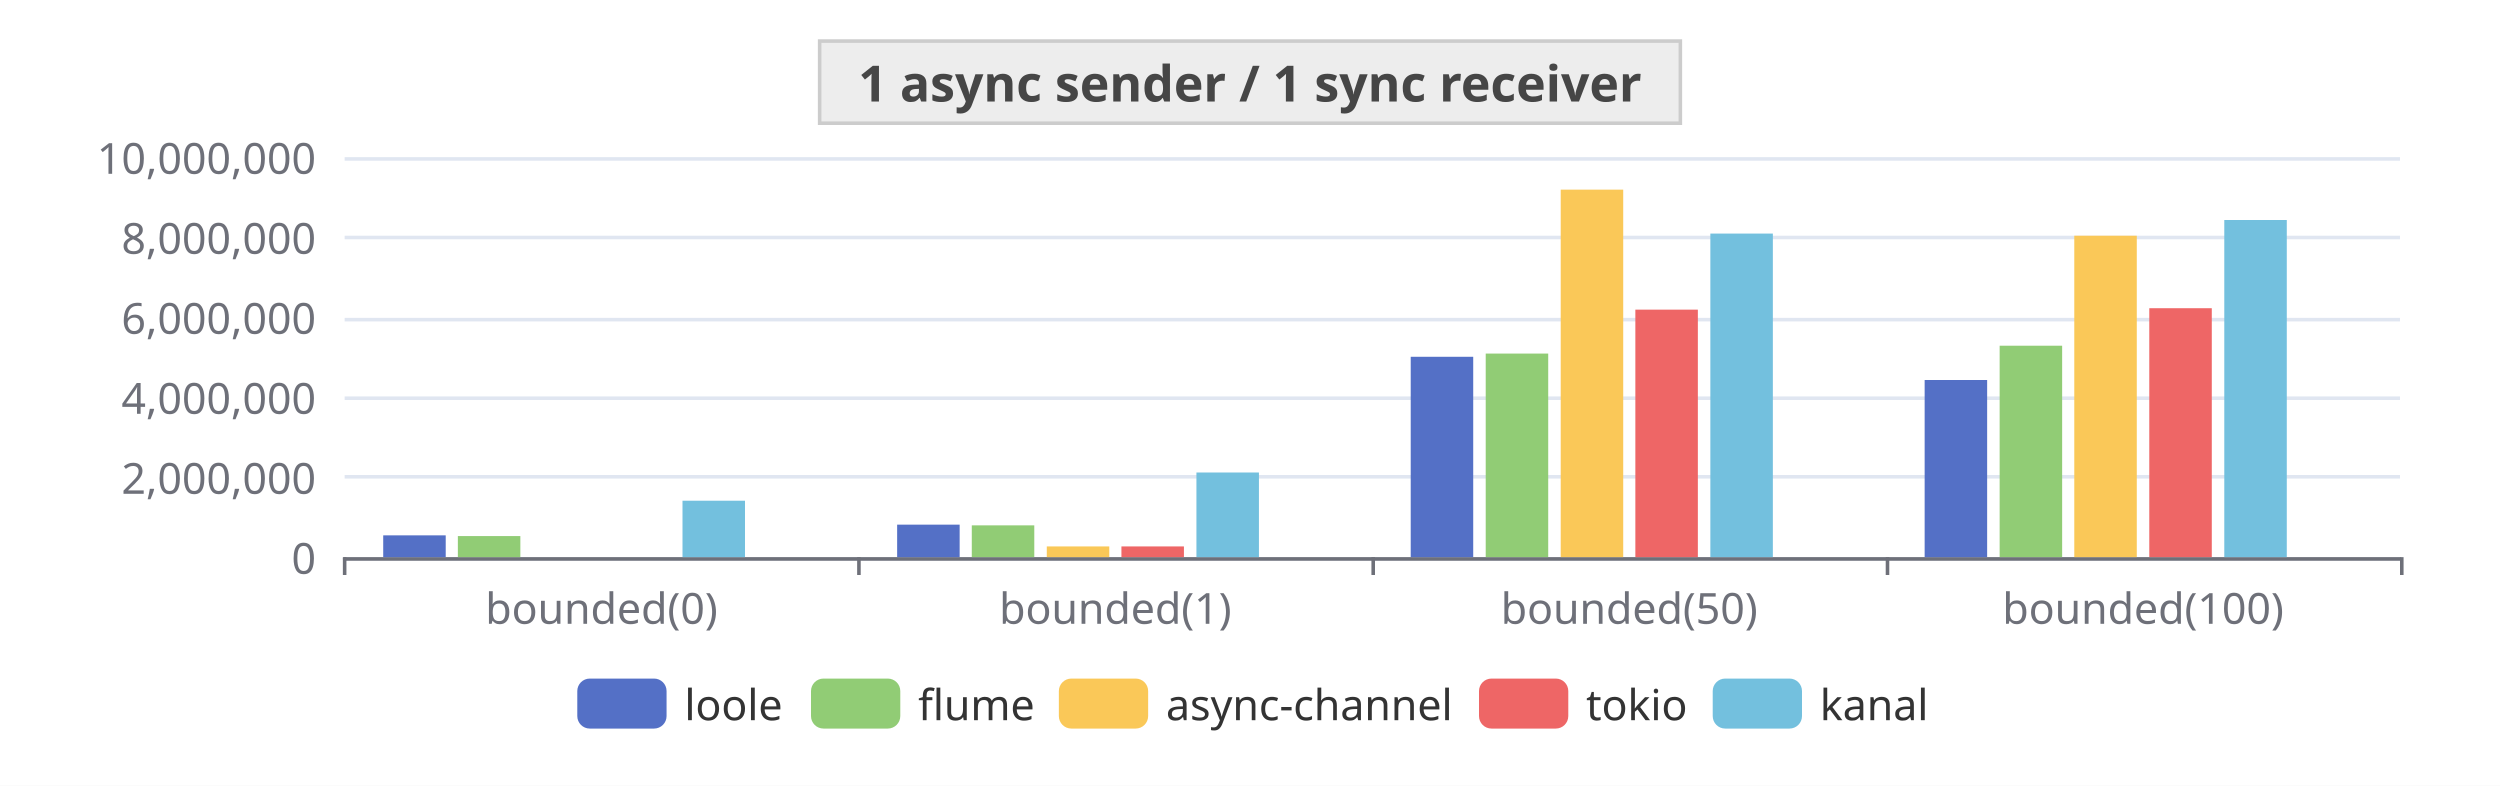
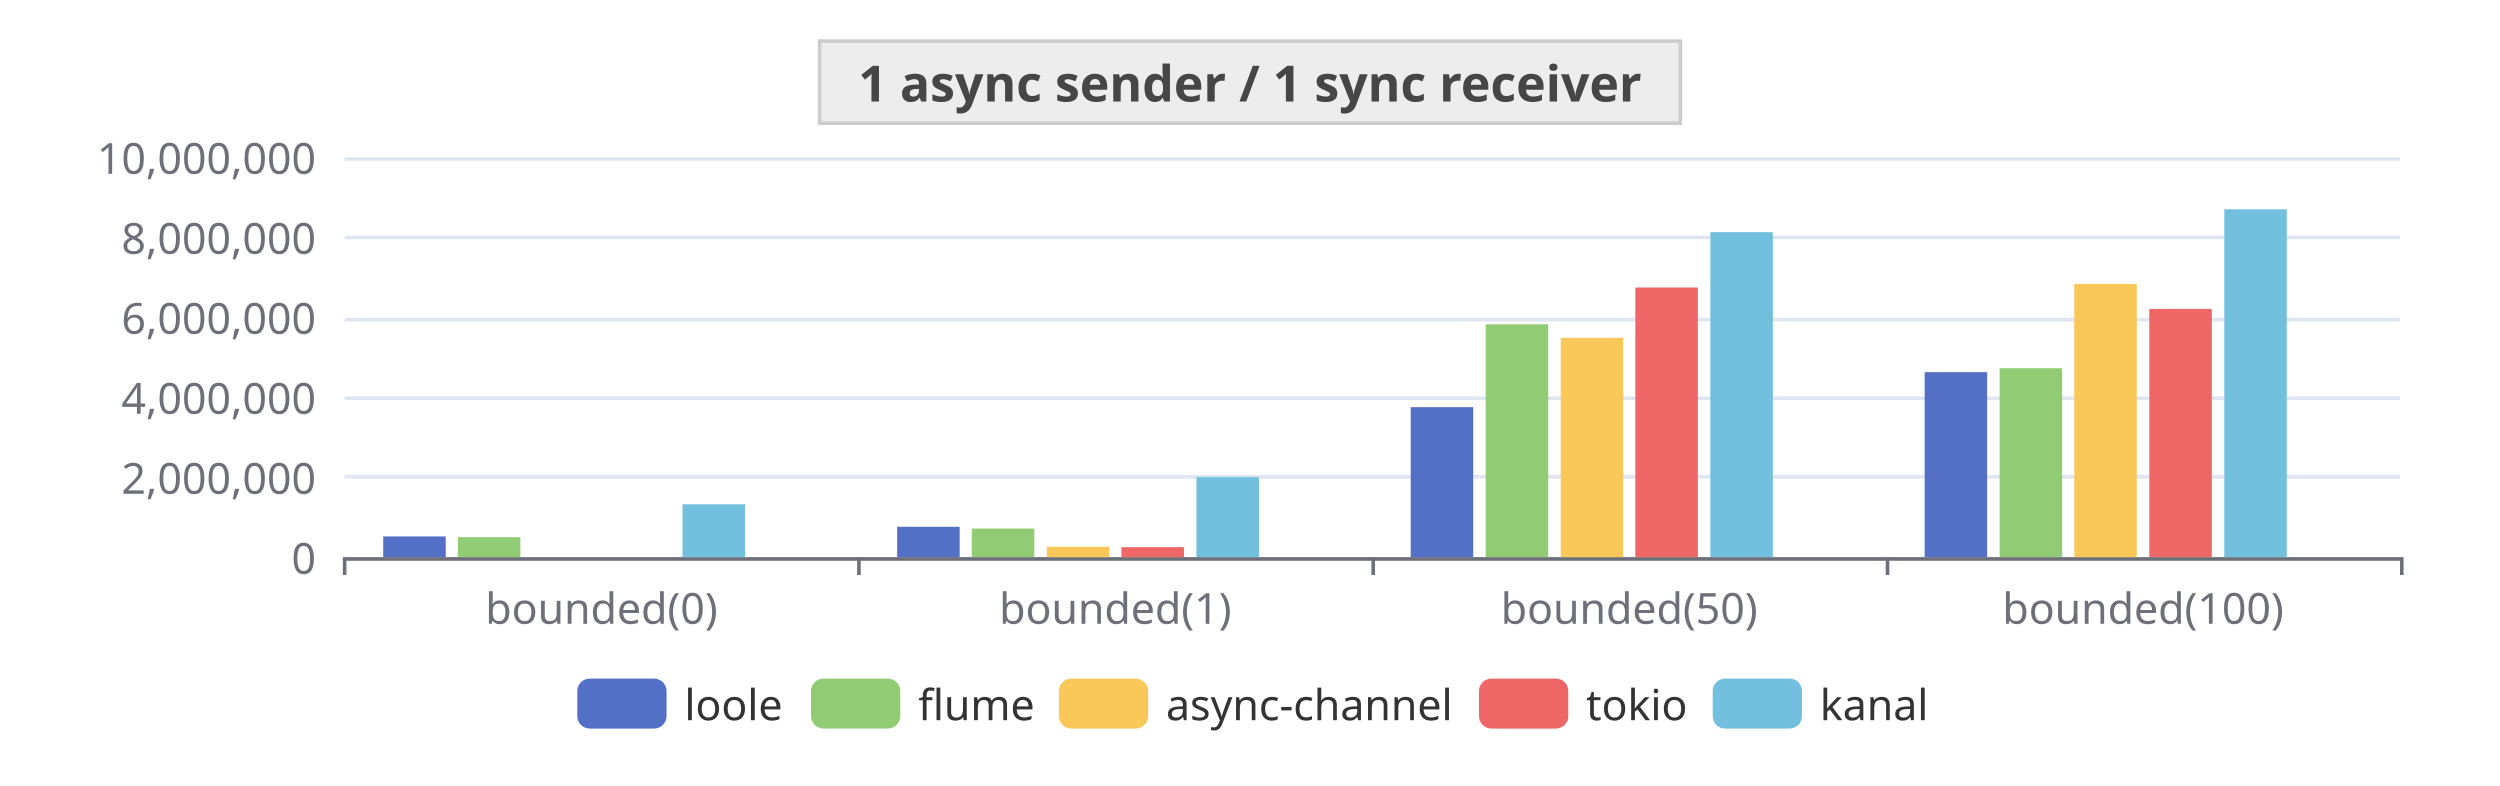
<svg xmlns="http://www.w3.org/2000/svg" width="700" height="220" version="1.1" baseProfile="full" viewBox="0 0 700 220">
  <rect width="700" height="220" x="0" y="0" id="0" fill="white" />
  <path d="M96.5 156.5L672 156.5" fill="none" stroke="#E0E6F1" />
  <path d="M96.5 133.5L672 133.5" fill="none" stroke="#E0E6F1" />
  <path d="M96.5 111.5L672 111.5" fill="none" stroke="#E0E6F1" />
  <path d="M96.5 89.5L672 89.5" fill="none" stroke="#E0E6F1" />
  <path d="M96.5 66.5L672 66.5" fill="none" stroke="#E0E6F1" />
  <path d="M96.5 44.5L672 44.5" fill="none" stroke="#E0E6F1" />
  <path d="M96.5 156.5L672 156.5" fill="none" stroke="#6E7079" stroke-linecap="round" />
  <path d="M96.5 156L96.5 161" fill="none" stroke="#6E7079" />
  <path d="M240.5 156L240.5 161" fill="none" stroke="#6E7079" />
  <path d="M384.5 156L384.5 161" fill="none" stroke="#6E7079" />
  <path d="M528.5 156L528.5 161" fill="none" stroke="#6E7079" />
  <path d="M672.5 156L672.5 161" fill="none" stroke="#6E7079" />
  <text dominant-baseline="central" text-anchor="end" style="font-size:12px;font-family:sans-serif;" transform="translate(88.48 156)" fill="#6E7079">0</text>
  <text dominant-baseline="central" text-anchor="end" style="font-size:12px;font-family:sans-serif;" transform="translate(88.48 133.6)" fill="#6E7079">2,000,000</text>
  <text dominant-baseline="central" text-anchor="end" style="font-size:12px;font-family:sans-serif;" transform="translate(88.48 111.2)" fill="#6E7079">4,000,000</text>
  <text dominant-baseline="central" text-anchor="end" style="font-size:12px;font-family:sans-serif;" transform="translate(88.48 88.8)" fill="#6E7079">6,000,000</text>
  <text dominant-baseline="central" text-anchor="end" style="font-size:12px;font-family:sans-serif;" transform="translate(88.48 66.4)" fill="#6E7079">8,000,000</text>
  <text dominant-baseline="central" text-anchor="end" style="font-size:12px;font-family:sans-serif;" transform="translate(88.48 44)" fill="#6E7079">10,000,000</text>
  <text dominant-baseline="central" text-anchor="middle" style="font-size:12px;font-family:sans-serif;" y="6" transform="translate(168.42 164)" fill="#6E7079">bounded(0)</text>
  <text dominant-baseline="central" text-anchor="middle" style="font-size:12px;font-family:sans-serif;" y="6" transform="translate(312.3 164)" fill="#6E7079">bounded(1)</text>
  <text dominant-baseline="central" text-anchor="middle" style="font-size:12px;font-family:sans-serif;" y="6" transform="translate(456.18 164)" fill="#6E7079">bounded(50)</text>
  <text dominant-baseline="central" text-anchor="middle" style="font-size:12px;font-family:sans-serif;" y="6" transform="translate(600.06 164)" fill="#6E7079">bounded(100)</text>
-   <path d="M107.3 156l17.5 0l0 -6.1l-17.5 0Z" fill="#5470c6" />
-   <path d="M251.2 156l17.5 0l0 -9.1l-17.5 0Z" fill="#5470c6" />
-   <path d="M395 156l17.5 0l0 -56.1l-17.5 0Z" fill="#5470c6" />
-   <path d="M538.9 156l17.5 0l0 -49.6l-17.5 0Z" fill="#5470c6" />
-   <path d="M128.2 156l17.5 0l0 -5.9l-17.5 0Z" fill="#91cc75" />
-   <path d="M272.1 156l17.5 0l0 -8.9l-17.5 0Z" fill="#91cc75" />
-   <path d="M416 156l17.5 0l0 -57l-17.5 0Z" fill="#91cc75" />
-   <path d="M559.9 156l17.5 0l0 -59.2l-17.5 0Z" fill="#91cc75" />
+   <path d="M107.3 156l17.5 0l0 -5.8l-17.5 0Z" fill="#5470c6" />
+   <path d="M251.2 156l17.5 0l0 -8.5l-17.5 0Z" fill="#5470c6" />
+   <path d="M395 156l17.5 0l0 -42l-17.5 0Z" fill="#5470c6" />
+   <path d="M538.9 156l17.5 0l0 -51.8l-17.5 0Z" fill="#5470c6" />
+   <path d="M128.2 156l17.5 0l0 -5.6l-17.5 0Z" fill="#91cc75" />
+   <path d="M272.1 156l17.5 0l0 -8l-17.5 0Z" fill="#91cc75" />
+   <path d="M416 156l17.5 0l0 -65.2l-17.5 0Z" fill="#91cc75" />
+   <path d="M559.9 156l17.5 0l0 -52.9l-17.5 0Z" fill="#91cc75" />
  <path d="M149.2 156l17.5 0l0 0l-17.5 0Z" fill="#fac858" />
-   <path d="M293.1 156l17.5 0l0 -3l-17.5 0Z" fill="#fac858" />
-   <path d="M437 156l17.5 0l0 -102.9l-17.5 0Z" fill="#fac858" />
-   <path d="M580.8 156l17.5 0l0 -90l-17.5 0Z" fill="#fac858" />
+   <path d="M293.1 156l17.5 0l0 -2.9l-17.5 0Z" fill="#fac858" />
+   <path d="M437 156l17.5 0l0 -61.4l-17.5 0Z" fill="#fac858" />
+   <path d="M580.8 156l17.5 0l0 -76.5l-17.5 0Z" fill="#fac858" />
  <path d="M170.2 156l17.5 0l0 0l-17.5 0Z" fill="#ee6666" />
-   <path d="M314 156l17.5 0l0 -3l-17.5 0Z" fill="#ee6666" />
-   <path d="M457.9 156l17.5 0l0 -69.3l-17.5 0Z" fill="#ee6666" />
-   <path d="M601.8 156l17.5 0l0 -69.7l-17.5 0Z" fill="#ee6666" />
-   <path d="M191.1 156l17.5 0l0 -15.8l-17.5 0Z" fill="#73c0de" />
-   <path d="M335 156l17.5 0l0 -23.7l-17.5 0Z" fill="#73c0de" />
-   <path d="M478.9 156l17.5 0l0 -90.6l-17.5 0Z" fill="#73c0de" />
-   <path d="M622.8 156l17.5 0l0 -94.4l-17.5 0Z" fill="#73c0de" />
+   <path d="M314 156l17.5 0l0 -2.8l-17.5 0Z" fill="#ee6666" />
+   <path d="M457.9 156l17.5 0l0 -75.5l-17.5 0Z" fill="#ee6666" />
+   <path d="M601.8 156l17.5 0l0 -69.5l-17.5 0Z" fill="#ee6666" />
+   <path d="M191.1 156l17.5 0l0 -14.8l-17.5 0Z" fill="#73c0de" />
+   <path d="M335 156l17.5 0l0 -22.4l-17.5 0Z" fill="#73c0de" />
+   <path d="M478.9 156l17.5 0l0 -91l-17.5 0Z" fill="#73c0de" />
+   <path d="M622.8 156l17.5 0l0 -97.4l-17.5 0Z" fill="#73c0de" />
  <path d="M212.1 156l17.5 0l0 0l-17.5 0Z" fill="#3ba272" />
  <path d="M356 156l17.5 0l0 0l-17.5 0Z" fill="#3ba272" />
  <path d="M499.9 156l17.5 0l0 0l-17.5 0Z" fill="#3ba272" />
  <path d="M643.7 156l17.5 0l0 0l-17.5 0Z" fill="#3ba272" />
  <path d="M-5 -5l386.7 0l0 24l-386.7 0Z" transform="translate(161.64 190)" fill="rgb(0,0,0)" fill-opacity="0" stroke="#ccc" stroke-width="0" />
  <path d="M3.5 0L21.5 0A3.5 3.5 0 0 1 25 3.5L25 10.5A3.5 3.5 0 0 1 21.5 14L3.5 14A3.5 3.5 0 0 1 0 10.5L0 3.5A3.5 3.5 0 0 1 3.5 0" transform="translate(161.64 190)" fill="#5470c6" />
  <text dominant-baseline="central" text-anchor="start" style="font-size:12px;font-family:sans-serif;" x="30" y="7" transform="translate(161.64 190)" fill="#333">loole</text>
  <path d="M3.5 0L21.5 0A3.5 3.5 0 0 1 25 3.5L25 10.5A3.5 3.5 0 0 1 21.5 14L3.5 14A3.5 3.5 0 0 1 0 10.5L0 3.5A3.5 3.5 0 0 1 3.5 0" transform="translate(227.08 190)" fill="#91cc75" />
  <text dominant-baseline="central" text-anchor="start" style="font-size:12px;font-family:sans-serif;" x="30" y="7" transform="translate(227.08 190)" fill="#333">flume</text>
  <path d="M3.5 0L21.5 0A3.5 3.5 0 0 1 25 3.5L25 10.5A3.5 3.5 0 0 1 21.5 14L3.5 14A3.5 3.5 0 0 1 0 10.5L0 3.5A3.5 3.5 0 0 1 3.5 0" transform="translate(296.48 190)" fill="#fac858" />
  <text dominant-baseline="central" text-anchor="start" style="font-size:12px;font-family:sans-serif;" x="30" y="7" transform="translate(296.48 190)" fill="#333">async-channel</text>
  <path d="M3.5 0L21.5 0A3.5 3.5 0 0 1 25 3.5L25 10.5A3.5 3.5 0 0 1 21.5 14L3.5 14A3.5 3.5 0 0 1 0 10.5L0 3.5A3.5 3.5 0 0 1 3.5 0" transform="translate(414.12 190)" fill="#ee6666" />
  <text dominant-baseline="central" text-anchor="start" style="font-size:12px;font-family:sans-serif;" x="30" y="7" transform="translate(414.12 190)" fill="#333">tokio</text>
  <path d="M3.5 0L21.5 0A3.5 3.5 0 0 1 25 3.5L25 10.5A3.5 3.5 0 0 1 21.5 14L3.5 14A3.5 3.5 0 0 1 0 10.5L0 3.5A3.5 3.5 0 0 1 3.5 0" transform="translate(479.56 190)" fill="#73c0de" />
  <text dominant-baseline="central" text-anchor="start" style="font-size:12px;font-family:sans-serif;" x="30" y="7" transform="translate(479.56 190)" fill="#333">kanal</text>
  <path d="M-120.5 -4.5l241 0l0 23l-241 0Z" transform="translate(350 16)" fill="#ddd8" stroke="#ccc" />
  <text dominant-baseline="central" text-anchor="middle" style="font-size:14px;font-family:sans-serif;font-weight:bold;" xml:space="preserve" y="7" transform="translate(350 16)" fill="#464646">1 async sender / 1 sync receiver</text>
</svg>
